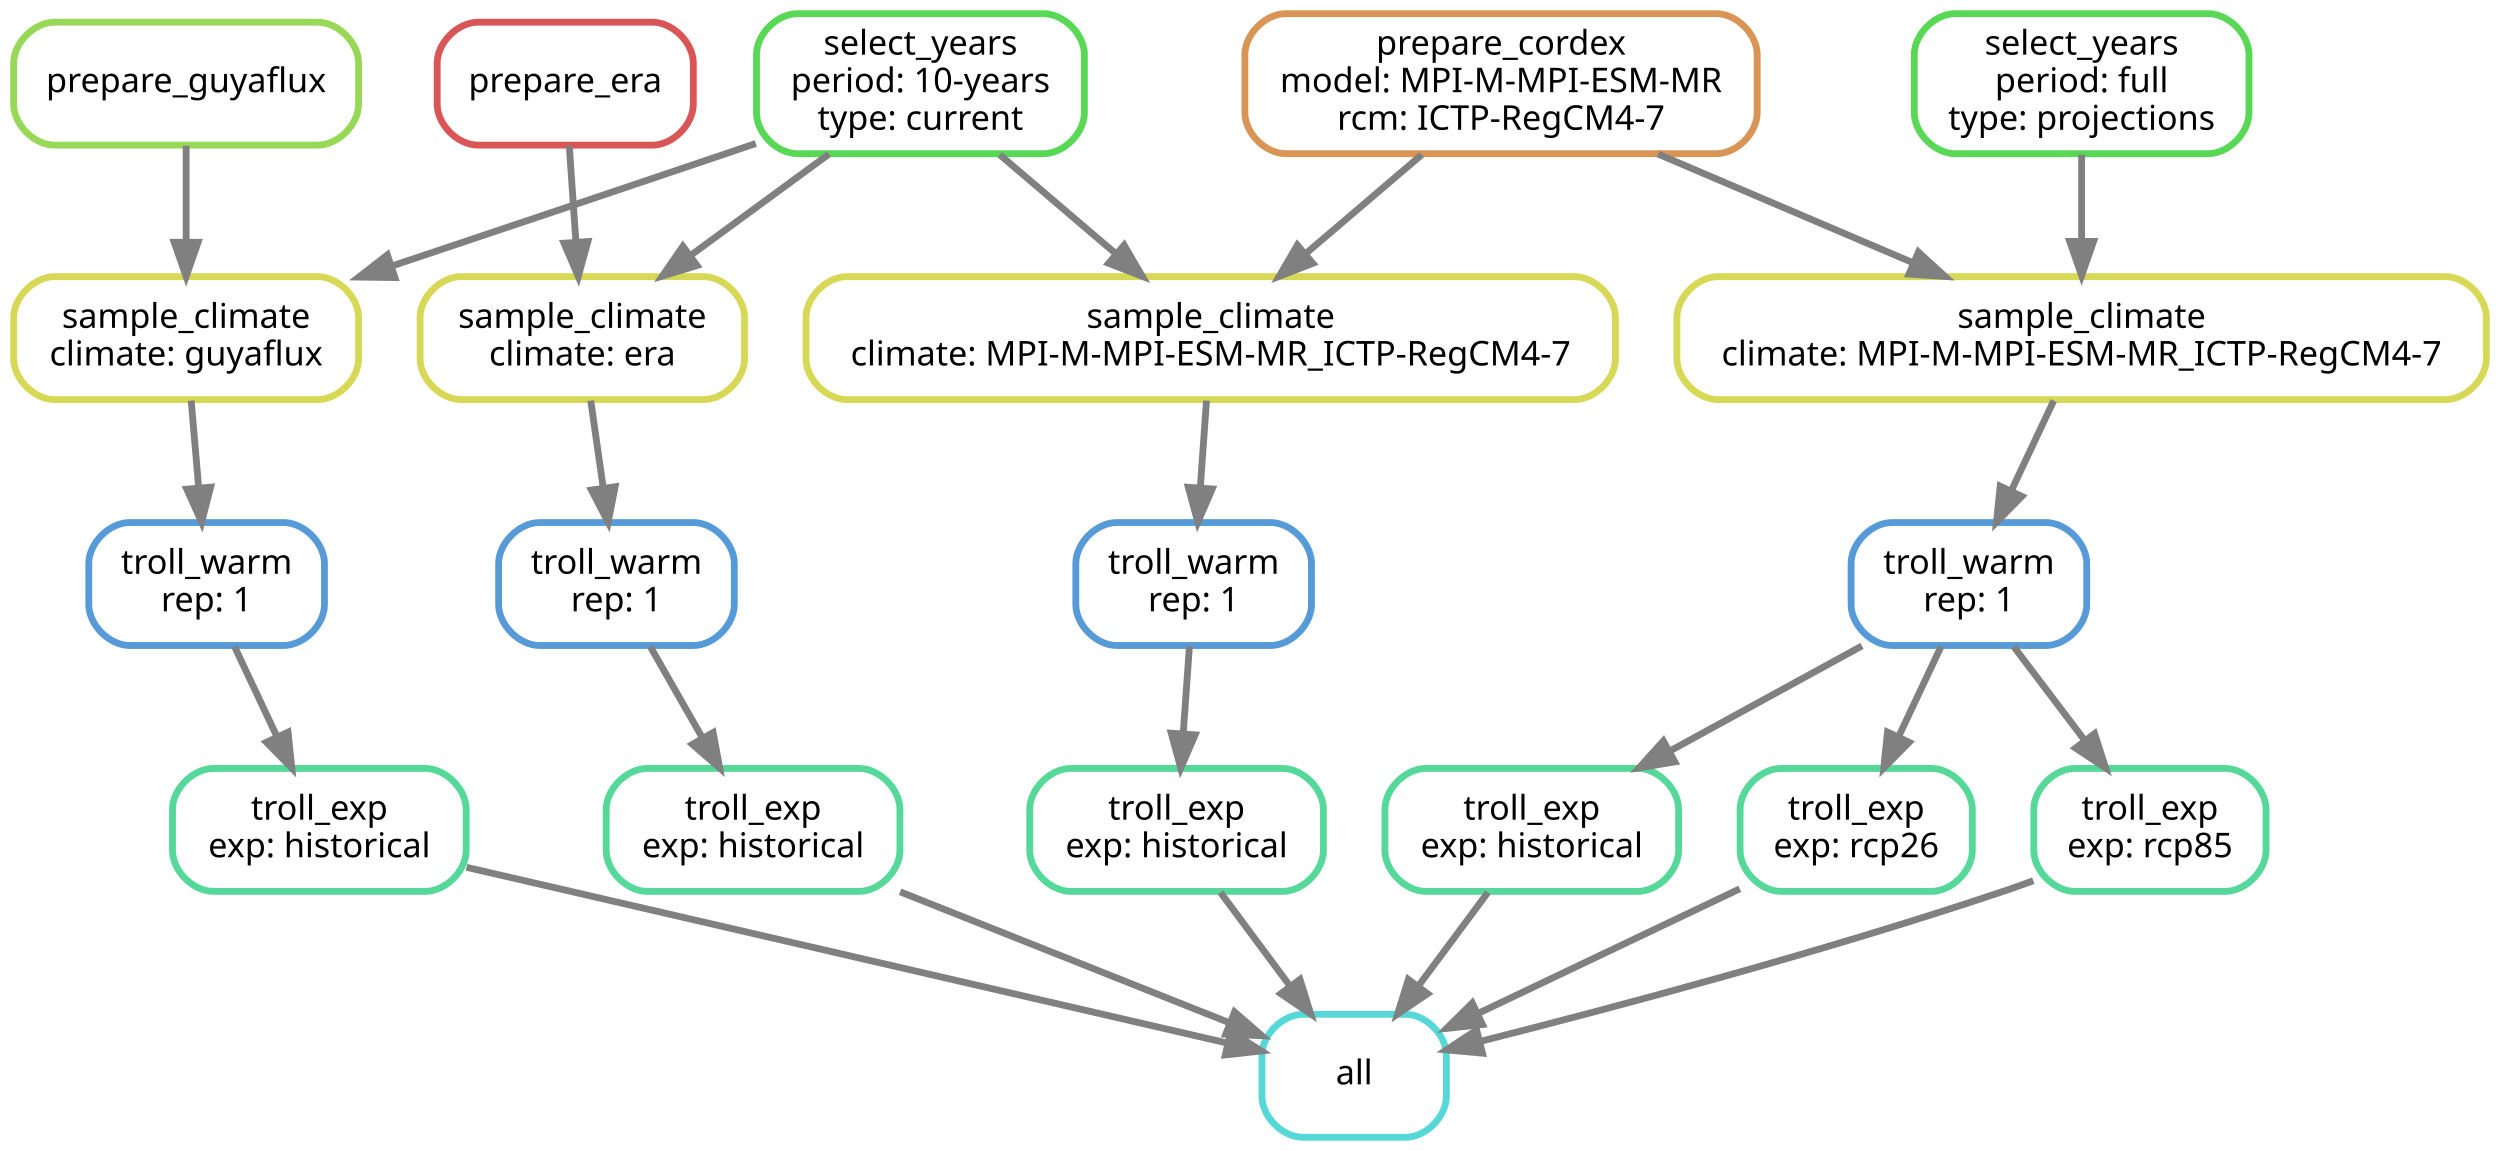
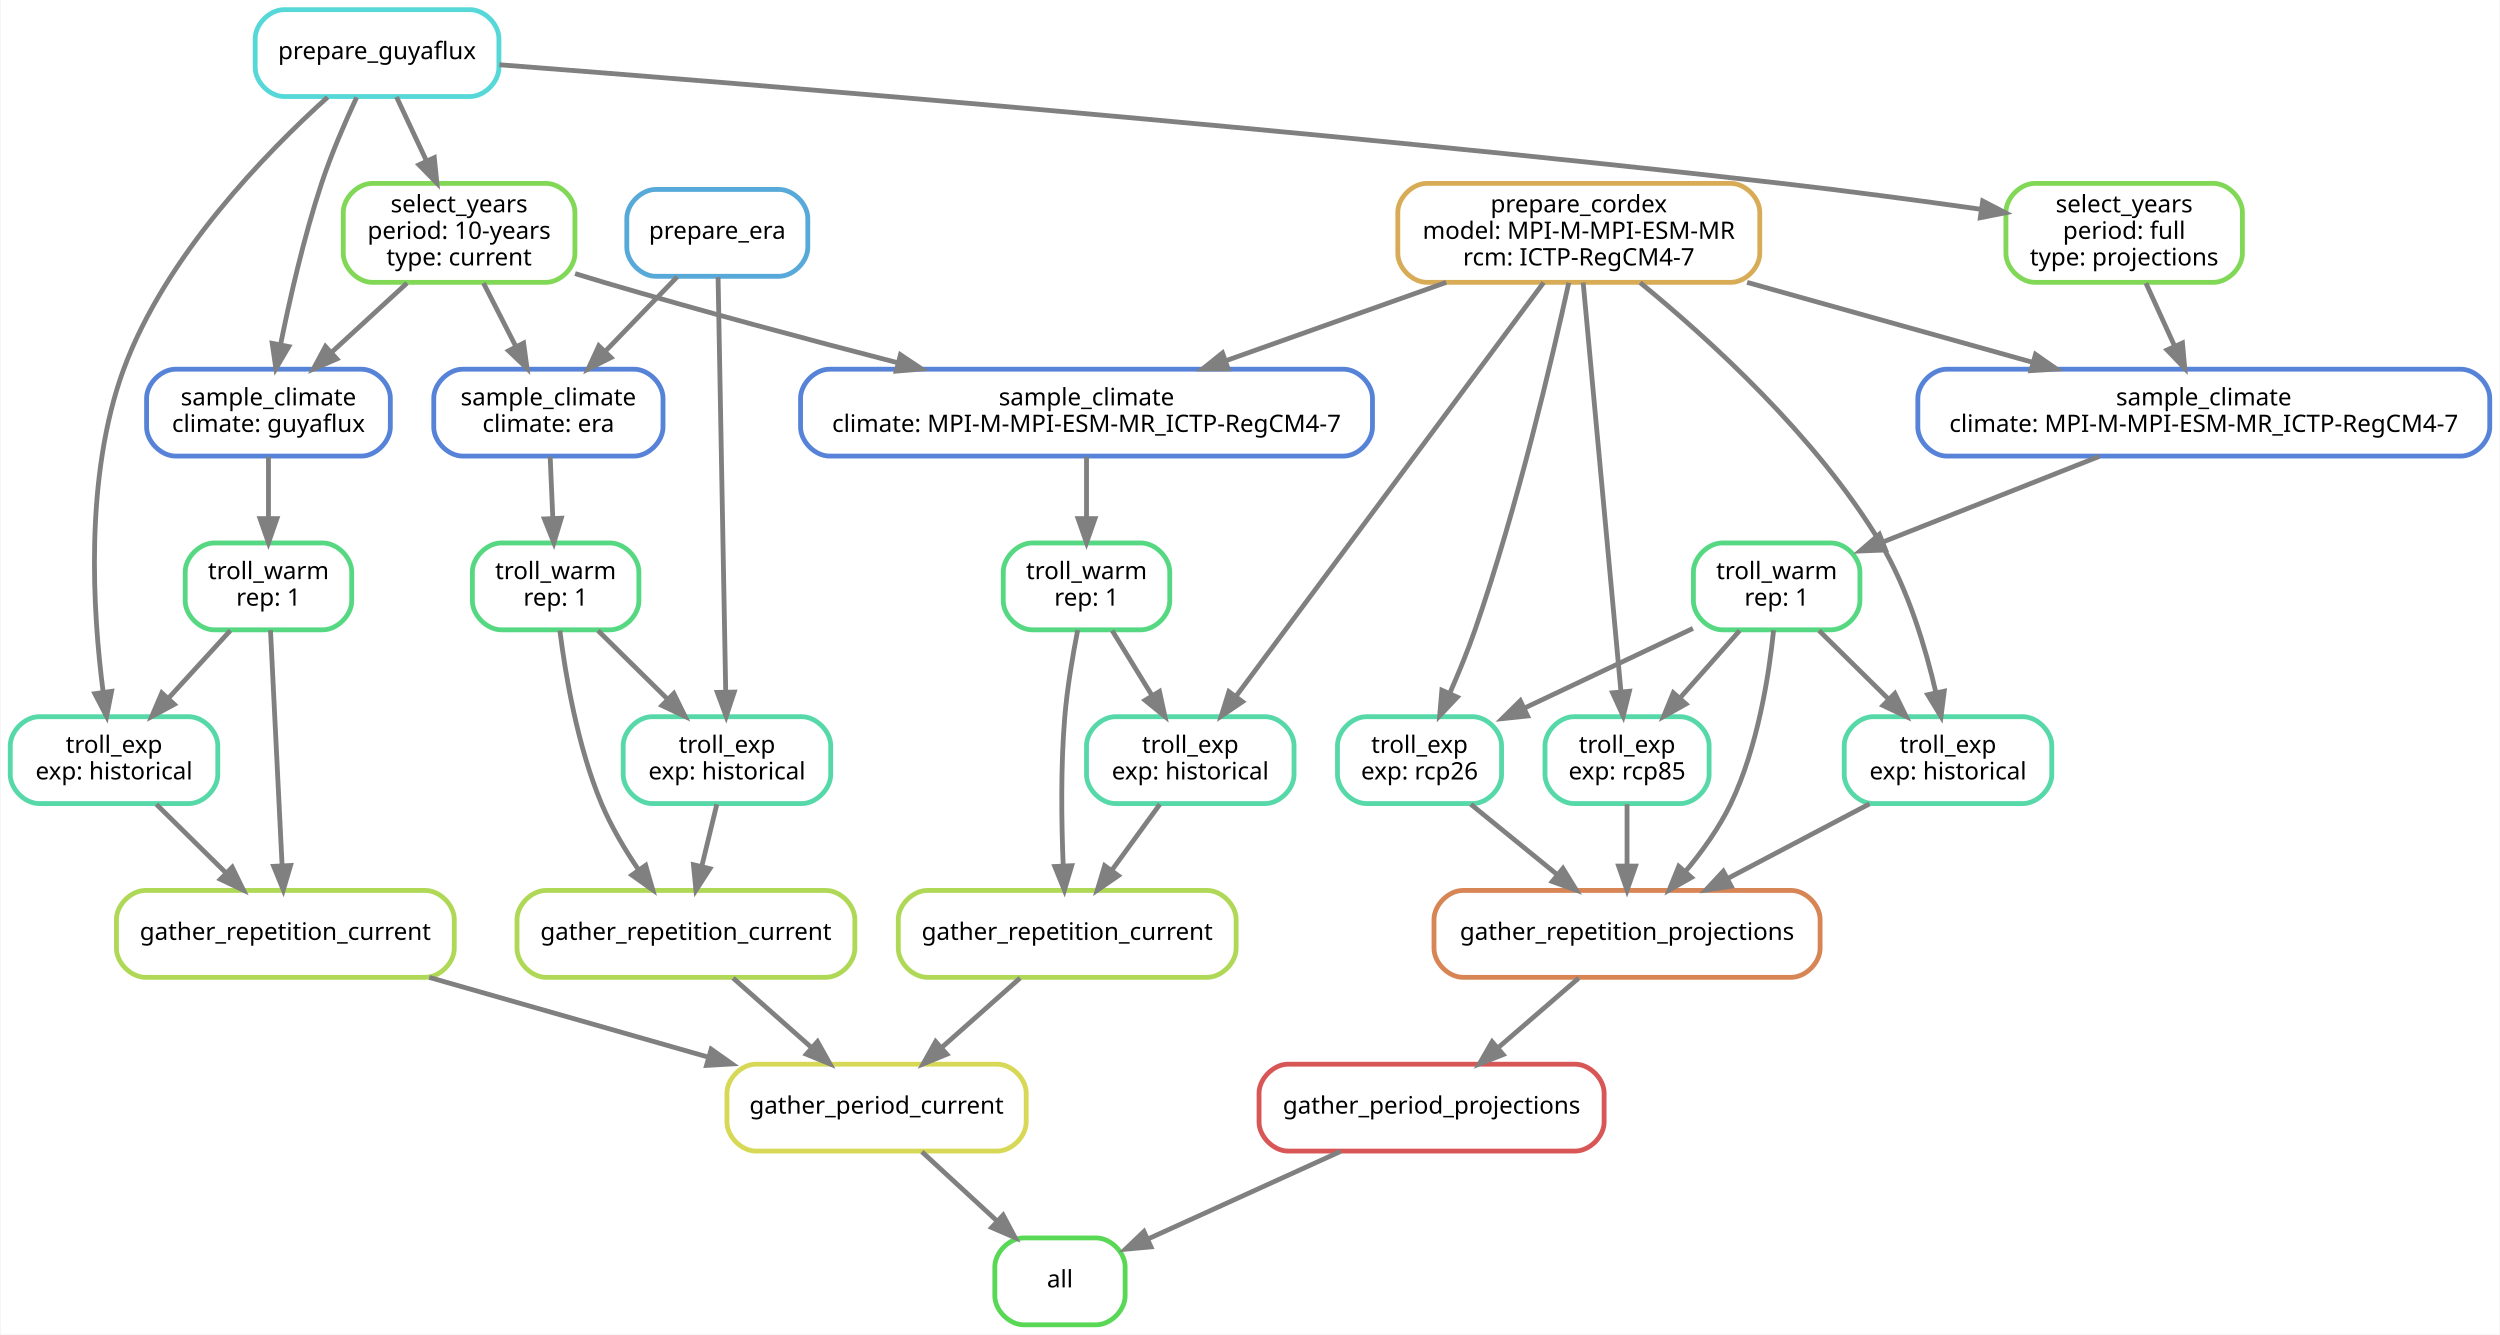
- <svg xmlns="http://www.w3.org/2000/svg" width="732pt" height="337pt" viewBox="0.00 0.00 732.00 337.00">
-   <g id="graph0" class="graph" transform="scale(1 1) rotate(0) translate(4 333)">
-     <polygon fill="white" stroke="transparent" points="-4,4 -4,-333 728,-333 728,4 -4,4" />
+ <svg xmlns="http://www.w3.org/2000/svg" width="1036pt" height="553pt" viewBox="0.00 0.00 1035.50 553.00">
+   <g id="graph0" class="graph" transform="scale(1 1) rotate(0) translate(4 549)">
+     <polygon fill="white" stroke="transparent" points="-4,4 -4,-549 1031.5,-549 1031.5,4 -4,4" />
    <g id="node1" class="node">
-       <path fill="none" stroke="#56d8d8" stroke-width="2" d="M407.5,-36C407.5,-36 377.5,-36 377.5,-36 371.5,-36 365.5,-30 365.5,-24 365.5,-24 365.5,-12 365.5,-12 365.5,-6 371.5,0 377.5,0 377.5,0 407.5,0 407.5,0 413.5,0 419.5,-6 419.5,-12 419.5,-12 419.5,-24 419.5,-24 419.5,-30 413.5,-36 407.5,-36" />
-       <text text-anchor="middle" x="392.5" y="-15.5" font-family="sans" font-size="10.00">all</text>
+       <path fill="none" stroke="#59d856" stroke-width="2" d="M450,-36C450,-36 420,-36 420,-36 414,-36 408,-30 408,-24 408,-24 408,-12 408,-12 408,-6 414,0 420,0 420,0 450,0 450,0 456,0 462,-6 462,-12 462,-12 462,-24 462,-24 462,-30 456,-36 450,-36" />
+       <text text-anchor="middle" x="435" y="-15.5" font-family="sans" font-size="10.00">all</text>
    </g>
    <g id="node2" class="node">
-       <path fill="none" stroke="#56d89a" stroke-width="2" d="M120.5,-108C120.5,-108 58.5,-108 58.5,-108 52.5,-108 46.5,-102 46.5,-96 46.5,-96 46.5,-84 46.5,-84 46.5,-78 52.5,-72 58.5,-72 58.5,-72 120.5,-72 120.5,-72 126.5,-72 132.5,-78 132.5,-84 132.5,-84 132.5,-96 132.5,-96 132.5,-102 126.5,-108 120.5,-108" />
-       <text text-anchor="middle" x="89.5" y="-93" font-family="sans" font-size="10.00">troll_exp</text>
-       <text text-anchor="middle" x="89.5" y="-82" font-family="sans" font-size="10.00">exp: historical</text>
+       <path fill="none" stroke="#d6d856" stroke-width="2" d="M409,-108C409,-108 309,-108 309,-108 303,-108 297,-102 297,-96 297,-96 297,-84 297,-84 297,-78 303,-72 309,-72 309,-72 409,-72 409,-72 415,-72 421,-78 421,-84 421,-84 421,-96 421,-96 421,-102 415,-108 409,-108" />
+       <text text-anchor="middle" x="359" y="-87.5" font-family="sans" font-size="10.00">gather_period_current</text>
    </g>
    <g id="edge1" class="edge">
-       <path fill="none" stroke="grey" stroke-width="2" d="M132.59,-79.05C192.27,-65.26 299.08,-40.58 355.4,-27.57" />
-       <polygon fill="grey" stroke="grey" stroke-width="2" points="356.35,-30.94 365.3,-25.28 354.77,-24.12 356.35,-30.94" />
+       <path fill="none" stroke="grey" stroke-width="2" d="M377.79,-71.7C387.17,-63.05 398.68,-52.45 408.91,-43.03" />
+       <polygon fill="grey" stroke="grey" stroke-width="2" points="411.45,-45.45 416.43,-36.1 406.7,-40.3 411.45,-45.45" />
    </g>
    <g id="node3" class="node">
-       <path fill="none" stroke="#569ad8" stroke-width="2" d="M79,-180C79,-180 34,-180 34,-180 28,-180 22,-174 22,-168 22,-168 22,-156 22,-156 22,-150 28,-144 34,-144 34,-144 79,-144 79,-144 85,-144 91,-150 91,-156 91,-156 91,-168 91,-168 91,-174 85,-180 79,-180" />
-       <text text-anchor="middle" x="56.5" y="-165" font-family="sans" font-size="10.00">troll_warm</text>
-       <text text-anchor="middle" x="56.5" y="-154" font-family="sans" font-size="10.00">rep: 1</text>
+       <path fill="none" stroke="#afd856" stroke-width="2" d="M172,-180C172,-180 56,-180 56,-180 50,-180 44,-174 44,-168 44,-168 44,-156 44,-156 44,-150 50,-144 56,-144 56,-144 172,-144 172,-144 178,-144 184,-150 184,-156 184,-156 184,-168 184,-168 184,-174 178,-180 172,-180" />
+       <text text-anchor="middle" x="114" y="-159.5" font-family="sans" font-size="10.00">gather_repetition_current</text>
+     </g>
+     <g id="edge3" class="edge">
+       <path fill="none" stroke="grey" stroke-width="2" d="M173.62,-143.97C208.45,-134.01 252.58,-121.41 289.04,-110.99" />
+       <polygon fill="grey" stroke="grey" stroke-width="2" points="290.46,-114.22 299.11,-108.11 288.54,-107.49 290.46,-114.22" />
+     </g>
+     <g id="node4" class="node">
+       <path fill="none" stroke="#56d882" stroke-width="2" d="M129.5,-324C129.5,-324 84.5,-324 84.5,-324 78.5,-324 72.5,-318 72.5,-312 72.5,-312 72.5,-300 72.5,-300 72.5,-294 78.5,-288 84.5,-288 84.5,-288 129.5,-288 129.5,-288 135.5,-288 141.5,-294 141.5,-300 141.5,-300 141.5,-312 141.5,-312 141.5,-318 135.5,-324 129.5,-324" />
+       <text text-anchor="middle" x="107" y="-309" font-family="sans" font-size="10.00">troll_warm</text>
+       <text text-anchor="middle" x="107" y="-298" font-family="sans" font-size="10.00">rep: 1</text>
+     </g>
+     <g id="edge6" class="edge">
+       <path fill="none" stroke="grey" stroke-width="2" d="M107.84,-287.87C109.04,-263.67 111.23,-219.21 112.65,-190.39" />
+       <polygon fill="grey" stroke="grey" stroke-width="2" points="116.16,-190.35 113.15,-180.19 109.16,-190 116.16,-190.35" />
+     </g>
+     <g id="node8" class="node">
+       <path fill="none" stroke="#56d8a9" stroke-width="2" d="M74,-252C74,-252 12,-252 12,-252 6,-252 0,-246 0,-240 0,-240 0,-228 0,-228 0,-222 6,-216 12,-216 12,-216 74,-216 74,-216 80,-216 86,-222 86,-228 86,-228 86,-240 86,-240 86,-246 80,-252 74,-252" />
+       <text text-anchor="middle" x="43" y="-237" font-family="sans" font-size="10.00">troll_exp</text>
+       <text text-anchor="middle" x="43" y="-226" font-family="sans" font-size="10.00">exp: historical</text>
+     </g>
+     <g id="edge13" class="edge">
+       <path fill="none" stroke="grey" stroke-width="2" d="M91.18,-287.7C83.43,-279.22 73.96,-268.86 65.48,-259.58" />
+       <polygon fill="grey" stroke="grey" stroke-width="2" points="67.97,-257.12 58.64,-252.1 62.8,-261.85 67.97,-257.12" />
+     </g>
+     <g id="node5" class="node">
+       <path fill="none" stroke="#5682d8" stroke-width="2" d="M145.5,-396C145.5,-396 68.5,-396 68.5,-396 62.5,-396 56.5,-390 56.5,-384 56.5,-384 56.5,-372 56.5,-372 56.5,-366 62.5,-360 68.5,-360 68.5,-360 145.5,-360 145.5,-360 151.5,-360 157.5,-366 157.5,-372 157.5,-372 157.5,-384 157.5,-384 157.5,-390 151.5,-396 145.5,-396" />
+       <text text-anchor="middle" x="107" y="-381" font-family="sans" font-size="10.00">sample_climate</text>
+       <text text-anchor="middle" x="107" y="-370" font-family="sans" font-size="10.00">climate: guyaflux</text>
+     </g>
+     <g id="edge8" class="edge">
+       <path fill="none" stroke="grey" stroke-width="2" d="M107,-359.7C107,-351.98 107,-342.71 107,-334.11" />
+       <polygon fill="grey" stroke="grey" stroke-width="2" points="110.5,-334.1 107,-324.1 103.5,-334.1 110.5,-334.1" />
+     </g>
+     <g id="node6" class="node">
+       <path fill="none" stroke="#56d8d8" stroke-width="2" d="M190.5,-545C190.5,-545 113.5,-545 113.5,-545 107.5,-545 101.5,-539 101.5,-533 101.5,-533 101.5,-521 101.5,-521 101.5,-515 107.5,-509 113.5,-509 113.5,-509 190.5,-509 190.5,-509 196.5,-509 202.5,-515 202.5,-521 202.5,-521 202.5,-533 202.5,-533 202.5,-539 196.5,-545 190.5,-545" />
+       <text text-anchor="middle" x="152" y="-524.5" font-family="sans" font-size="10.00">prepare_guyaflux</text>
+     </g>
+     <g id="edge9" class="edge">
+       <path fill="none" stroke="grey" stroke-width="2" d="M143.53,-508.64C138.78,-498.44 133.03,-485.19 129,-473 121.7,-450.95 115.86,-425.23 112.03,-406.27" />
+       <polygon fill="grey" stroke="grey" stroke-width="2" points="115.42,-405.38 110.07,-396.24 108.55,-406.72 115.42,-405.38" />
+     </g>
+     <g id="node7" class="node">
+       <path fill="none" stroke="#80d856" stroke-width="2" d="M222,-473C222,-473 150,-473 150,-473 144,-473 138,-467 138,-461 138,-461 138,-444 138,-444 138,-438 144,-432 150,-432 150,-432 222,-432 222,-432 228,-432 234,-438 234,-444 234,-444 234,-461 234,-461 234,-467 228,-473 222,-473" />
+       <text text-anchor="middle" x="186" y="-461" font-family="sans" font-size="10.00">select_years</text>
+       <text text-anchor="middle" x="186" y="-450" font-family="sans" font-size="10.00">period: 10-years</text>
+       <text text-anchor="middle" x="186" y="-439" font-family="sans" font-size="10.00">type: current</text>
+     </g>
+     <g id="edge11" class="edge">
+       <path fill="none" stroke="grey" stroke-width="2" d="M160.06,-508.82C163.79,-500.86 168.32,-491.19 172.55,-482.18" />
+       <polygon fill="grey" stroke="grey" stroke-width="2" points="175.72,-483.66 176.8,-473.12 169.38,-480.69 175.72,-483.66" />
+     </g>
+     <g id="edge12" class="edge">
+       <path fill="none" stroke="grey" stroke-width="2" d="M131.5,-508.72C106.18,-485.92 64.31,-443.11 47,-396 30.63,-351.44 34.21,-295.16 38.49,-262.31" />
+       <polygon fill="grey" stroke="grey" stroke-width="2" points="41.99,-262.51 39.93,-252.12 35.06,-261.53 41.99,-262.51" />
+     </g>
+     <g id="node23" class="node">
+       <path fill="none" stroke="#80d856" stroke-width="2" d="M913,-473C913,-473 839,-473 839,-473 833,-473 827,-467 827,-461 827,-461 827,-444 827,-444 827,-438 833,-432 839,-432 839,-432 913,-432 913,-432 919,-432 925,-438 925,-444 925,-444 925,-461 925,-461 925,-467 919,-473 913,-473" />
+       <text text-anchor="middle" x="876" y="-461" font-family="sans" font-size="10.00">select_years</text>
+       <text text-anchor="middle" x="876" y="-450" font-family="sans" font-size="10.00">period: full</text>
+       <text text-anchor="middle" x="876" y="-439" font-family="sans" font-size="10.00">type: projections</text>
+     </g>
+     <g id="edge36" class="edge">
+       <path fill="none" stroke="grey" stroke-width="2" d="M202.68,-522.17C303.84,-514.35 537.93,-495.38 734,-473 761.16,-469.9 791.16,-465.87 816.56,-462.28" />
+       <polygon fill="grey" stroke="grey" stroke-width="2" points="817.38,-465.7 826.78,-460.82 816.39,-458.77 817.38,-465.7" />
+     </g>
+     <g id="edge10" class="edge">
+       <path fill="none" stroke="grey" stroke-width="2" d="M164.41,-431.69C154.73,-422.8 143.22,-412.24 133.06,-402.92" />
+       <polygon fill="grey" stroke="grey" stroke-width="2" points="135.34,-400.26 125.61,-396.08 130.61,-405.42 135.34,-400.26" />
+     </g>
+     <g id="node11" class="node">
+       <path fill="none" stroke="#5682d8" stroke-width="2" d="M258.5,-396C258.5,-396 187.5,-396 187.5,-396 181.5,-396 175.5,-390 175.5,-384 175.5,-384 175.5,-372 175.5,-372 175.5,-366 181.5,-360 187.5,-360 187.5,-360 258.5,-360 258.5,-360 264.5,-360 270.5,-366 270.5,-372 270.5,-372 270.5,-384 270.5,-384 270.5,-390 264.5,-396 258.5,-396" />
+       <text text-anchor="middle" x="223" y="-381" font-family="sans" font-size="10.00">sample_climate</text>
+       <text text-anchor="middle" x="223" y="-370" font-family="sans" font-size="10.00">climate: era</text>
+     </g>
+     <g id="edge18" class="edge">
+       <path fill="none" stroke="grey" stroke-width="2" d="M196.11,-431.69C200.26,-423.56 205.12,-414.03 209.56,-405.33" />
+       <polygon fill="grey" stroke="grey" stroke-width="2" points="212.73,-406.82 214.16,-396.32 206.5,-403.64 212.73,-406.82" />
+     </g>
+     <g id="node16" class="node">
+       <path fill="none" stroke="#5682d8" stroke-width="2" d="M552.5,-396C552.5,-396 339.5,-396 339.5,-396 333.5,-396 327.5,-390 327.5,-384 327.5,-384 327.5,-372 327.5,-372 327.5,-366 333.5,-360 339.5,-360 339.5,-360 552.5,-360 552.5,-360 558.5,-360 564.5,-366 564.5,-372 564.5,-372 564.5,-384 564.5,-384 564.5,-390 558.5,-396 552.5,-396" />
+       <text text-anchor="middle" x="446" y="-381" font-family="sans" font-size="10.00">sample_climate</text>
+       <text text-anchor="middle" x="446" y="-370" font-family="sans" font-size="10.00">climate: MPI-M-MPI-ESM-MR_ICTP-RegCM4-7</text>
+     </g>
+     <g id="edge25" class="edge">
+       <path fill="none" stroke="grey" stroke-width="2" d="M234.07,-435.62C238.1,-434.37 242.11,-433.15 246,-432 286.01,-420.21 330.87,-408.21 367.96,-398.62" />
+       <polygon fill="grey" stroke="grey" stroke-width="2" points="368.89,-401.99 377.7,-396.1 367.15,-395.21 368.89,-401.99" />
    </g>
    <g id="edge7" class="edge">
-       <path fill="none" stroke="grey" stroke-width="2" d="M64.66,-143.7C68.41,-135.73 72.95,-126.1 77.12,-117.26" />
-       <polygon fill="grey" stroke="grey" stroke-width="2" points="80.34,-118.64 81.44,-108.1 74.01,-115.66 80.34,-118.64" />
-     </g>
-     <g id="node4" class="node">
-       <path fill="none" stroke="#d6d856" stroke-width="2" d="M89,-252C89,-252 12,-252 12,-252 6,-252 0,-246 0,-240 0,-240 0,-228 0,-228 0,-222 6,-216 12,-216 12,-216 89,-216 89,-216 95,-216 101,-222 101,-228 101,-228 101,-240 101,-240 101,-246 95,-252 89,-252" />
-       <text text-anchor="middle" x="50.5" y="-237" font-family="sans" font-size="10.00">sample_climate</text>
-       <text text-anchor="middle" x="50.5" y="-226" font-family="sans" font-size="10.00">climate: guyaflux</text>
-     </g>
-     <g id="edge8" class="edge">
-       <path fill="none" stroke="grey" stroke-width="2" d="M51.98,-215.7C52.64,-207.98 53.44,-198.71 54.18,-190.11" />
-       <polygon fill="grey" stroke="grey" stroke-width="2" points="57.67,-190.37 55.03,-180.1 50.69,-189.77 57.67,-190.37" />
-     </g>
-     <g id="node5" class="node">
-       <path fill="none" stroke="#97d856" stroke-width="2" d="M89,-326.5C89,-326.5 12,-326.5 12,-326.5 6,-326.5 0,-320.5 0,-314.5 0,-314.5 0,-302.5 0,-302.5 0,-296.5 6,-290.5 12,-290.5 12,-290.5 89,-290.5 89,-290.5 95,-290.5 101,-296.5 101,-302.5 101,-302.5 101,-314.5 101,-314.5 101,-320.5 95,-326.5 89,-326.5" />
-       <text text-anchor="middle" x="50.5" y="-306" font-family="sans" font-size="10.00">prepare_guyaflux</text>
-     </g>
-     <g id="edge9" class="edge">
-       <path fill="none" stroke="grey" stroke-width="2" d="M50.5,-290.32C50.5,-281.92 50.5,-271.62 50.5,-262.19" />
-       <polygon fill="grey" stroke="grey" stroke-width="2" points="54,-262.06 50.5,-252.06 47,-262.06 54,-262.06" />
-     </g>
-     <g id="node6" class="node">
-       <path fill="none" stroke="#59d856" stroke-width="2" d="M301.5,-329C301.5,-329 229.5,-329 229.5,-329 223.5,-329 217.5,-323 217.5,-317 217.5,-317 217.5,-300 217.5,-300 217.5,-294 223.5,-288 229.5,-288 229.5,-288 301.5,-288 301.5,-288 307.5,-288 313.5,-294 313.5,-300 313.5,-300 313.5,-317 313.5,-317 313.5,-323 307.5,-329 301.5,-329" />
-       <text text-anchor="middle" x="265.5" y="-317" font-family="sans" font-size="10.00">select_years</text>
-       <text text-anchor="middle" x="265.5" y="-306" font-family="sans" font-size="10.00">period: 10-years</text>
-       <text text-anchor="middle" x="265.5" y="-295" font-family="sans" font-size="10.00">type: current</text>
-     </g>
-     <g id="edge10" class="edge">
-       <path fill="none" stroke="grey" stroke-width="2" d="M217.3,-290.99C214.33,-289.98 211.37,-288.97 208.5,-288 176.25,-277.07 140.26,-264.99 110.78,-255.13" />
-       <polygon fill="grey" stroke="grey" stroke-width="2" points="111.64,-251.72 101.05,-251.87 109.42,-258.36 111.64,-251.72" />
+       <path fill="none" stroke="grey" stroke-width="2" d="M60.55,-215.7C69.23,-207.14 79.86,-196.66 89.35,-187.3" />
+       <polygon fill="grey" stroke="grey" stroke-width="2" points="91.99,-189.62 96.65,-180.1 87.07,-184.63 91.99,-189.62" />
    </g>
    <g id="node9" class="node">
-       <path fill="none" stroke="#d6d856" stroke-width="2" d="M202,-252C202,-252 131,-252 131,-252 125,-252 119,-246 119,-240 119,-240 119,-228 119,-228 119,-222 125,-216 131,-216 131,-216 202,-216 202,-216 208,-216 214,-222 214,-228 214,-228 214,-240 214,-240 214,-246 208,-252 202,-252" />
-       <text text-anchor="middle" x="166.5" y="-237" font-family="sans" font-size="10.00">sample_climate</text>
-       <text text-anchor="middle" x="166.5" y="-226" font-family="sans" font-size="10.00">climate: era</text>
+       <path fill="none" stroke="#afd856" stroke-width="2" d="M338,-180C338,-180 222,-180 222,-180 216,-180 210,-174 210,-168 210,-168 210,-156 210,-156 210,-150 216,-144 222,-144 222,-144 338,-144 338,-144 344,-144 350,-150 350,-156 350,-156 350,-168 350,-168 350,-174 344,-180 338,-180" />
+       <text text-anchor="middle" x="280" y="-159.5" font-family="sans" font-size="10.00">gather_repetition_current</text>
+     </g>
+     <g id="edge4" class="edge">
+       <path fill="none" stroke="grey" stroke-width="2" d="M299.53,-143.7C309.38,-134.97 321.49,-124.24 332.2,-114.75" />
+       <polygon fill="grey" stroke="grey" stroke-width="2" points="334.53,-117.36 339.7,-108.1 329.89,-112.12 334.53,-117.36" />
+     </g>
+     <g id="node10" class="node">
+       <path fill="none" stroke="#56d882" stroke-width="2" d="M248.5,-324C248.5,-324 203.5,-324 203.5,-324 197.5,-324 191.5,-318 191.5,-312 191.5,-312 191.5,-300 191.5,-300 191.5,-294 197.5,-288 203.5,-288 203.5,-288 248.5,-288 248.5,-288 254.5,-288 260.5,-294 260.5,-300 260.5,-300 260.5,-312 260.5,-312 260.5,-318 254.5,-324 248.5,-324" />
+       <text text-anchor="middle" x="226" y="-309" font-family="sans" font-size="10.00">troll_warm</text>
+       <text text-anchor="middle" x="226" y="-298" font-family="sans" font-size="10.00">rep: 1</text>
    </g>
    <g id="edge14" class="edge">
-       <path fill="none" stroke="grey" stroke-width="2" d="M238.71,-287.88C226.21,-278.73 211.25,-267.77 198.2,-258.21" />
-       <polygon fill="grey" stroke="grey" stroke-width="2" points="200.08,-255.25 189.94,-252.17 195.94,-260.9 200.08,-255.25" />
+       <path fill="none" stroke="grey" stroke-width="2" d="M227.76,-287.7C230.06,-269.34 235.04,-239.75 245,-216 248.99,-206.49 254.73,-196.86 260.42,-188.46" />
+       <polygon fill="grey" stroke="grey" stroke-width="2" points="263.33,-190.4 266.25,-180.21 257.62,-186.36 263.33,-190.4" />
    </g>
    <g id="node13" class="node">
-       <path fill="none" stroke="#d6d856" stroke-width="2" d="M457,-252C457,-252 244,-252 244,-252 238,-252 232,-246 232,-240 232,-240 232,-228 232,-228 232,-222 238,-216 244,-216 244,-216 457,-216 457,-216 463,-216 469,-222 469,-228 469,-228 469,-240 469,-240 469,-246 463,-252 457,-252" />
-       <text text-anchor="middle" x="350.5" y="-237" font-family="sans" font-size="10.00">sample_climate</text>
-       <text text-anchor="middle" x="350.5" y="-226" font-family="sans" font-size="10.00">climate: MPI-M-MPI-ESM-MR_ICTP-RegCM4-7</text>
-     </g>
-     <g id="edge18" class="edge">
-       <path fill="none" stroke="grey" stroke-width="2" d="M288.73,-287.69C299.25,-278.72 311.77,-268.04 322.78,-258.65" />
-       <polygon fill="grey" stroke="grey" stroke-width="2" points="325.14,-261.23 330.48,-252.08 320.6,-255.9 325.14,-261.23" />
-     </g>
-     <g id="node7" class="node">
-       <path fill="none" stroke="#56d89a" stroke-width="2" d="M247.5,-108C247.5,-108 185.5,-108 185.5,-108 179.5,-108 173.5,-102 173.5,-96 173.5,-96 173.5,-84 173.5,-84 173.5,-78 179.5,-72 185.5,-72 185.5,-72 247.5,-72 247.5,-72 253.5,-72 259.5,-78 259.5,-84 259.5,-84 259.5,-96 259.5,-96 259.5,-102 253.5,-108 247.5,-108" />
-       <text text-anchor="middle" x="216.5" y="-93" font-family="sans" font-size="10.00">troll_exp</text>
-       <text text-anchor="middle" x="216.5" y="-82" font-family="sans" font-size="10.00">exp: historical</text>
+       <path fill="none" stroke="#56d8a9" stroke-width="2" d="M328,-252C328,-252 266,-252 266,-252 260,-252 254,-246 254,-240 254,-240 254,-228 254,-228 254,-222 260,-216 266,-216 266,-216 328,-216 328,-216 334,-216 340,-222 340,-228 340,-228 340,-240 340,-240 340,-246 334,-252 328,-252" />
+       <text text-anchor="middle" x="297" y="-237" font-family="sans" font-size="10.00">troll_exp</text>
+       <text text-anchor="middle" x="297" y="-226" font-family="sans" font-size="10.00">exp: historical</text>
+     </g>
+     <g id="edge20" class="edge">
+       <path fill="none" stroke="grey" stroke-width="2" d="M243.55,-287.7C252.23,-279.14 262.86,-268.66 272.35,-259.3" />
+       <polygon fill="grey" stroke="grey" stroke-width="2" points="274.99,-261.62 279.65,-252.1 270.07,-256.63 274.99,-261.62" />
+     </g>
+     <g id="edge16" class="edge">
+       <path fill="none" stroke="grey" stroke-width="2" d="M223.74,-359.7C224.07,-351.98 224.47,-342.71 224.84,-334.11" />
+       <polygon fill="grey" stroke="grey" stroke-width="2" points="228.34,-334.25 225.27,-324.1 221.34,-333.95 228.34,-334.25" />
+     </g>
+     <g id="node12" class="node">
+       <path fill="none" stroke="#56a9d8" stroke-width="2" d="M318.5,-470.5C318.5,-470.5 267.5,-470.5 267.5,-470.5 261.5,-470.5 255.5,-464.5 255.5,-458.5 255.5,-458.5 255.5,-446.5 255.5,-446.5 255.5,-440.5 261.5,-434.5 267.5,-434.5 267.5,-434.5 318.5,-434.5 318.5,-434.5 324.5,-434.5 330.5,-440.5 330.5,-446.5 330.5,-446.5 330.5,-458.5 330.5,-458.5 330.5,-464.5 324.5,-470.5 318.5,-470.5" />
+       <text text-anchor="middle" x="293" y="-450" font-family="sans" font-size="10.00">prepare_era</text>
+     </g>
+     <g id="edge17" class="edge">
+       <path fill="none" stroke="grey" stroke-width="2" d="M276.41,-434.32C267.52,-425.11 256.41,-413.6 246.63,-403.47" />
+       <polygon fill="grey" stroke="grey" stroke-width="2" points="248.93,-400.82 239.47,-396.06 243.9,-405.68 248.93,-400.82" />
+     </g>
+     <g id="edge19" class="edge">
+       <path fill="none" stroke="grey" stroke-width="2" d="M293.32,-434.15C294.01,-396.61 295.66,-307.58 296.49,-262.37" />
+       <polygon fill="grey" stroke="grey" stroke-width="2" points="300,-262.2 296.68,-252.13 293,-262.07 300,-262.2" />
+     </g>
+     <g id="edge15" class="edge">
+       <path fill="none" stroke="grey" stroke-width="2" d="M292.8,-215.7C290.9,-207.9 288.62,-198.51 286.52,-189.83" />
+       <polygon fill="grey" stroke="grey" stroke-width="2" points="289.92,-189 284.15,-180.1 283.11,-190.65 289.92,-189" />
+     </g>
+     <g id="node14" class="node">
+       <path fill="none" stroke="#afd856" stroke-width="2" d="M496,-180C496,-180 380,-180 380,-180 374,-180 368,-174 368,-168 368,-168 368,-156 368,-156 368,-150 374,-144 380,-144 380,-144 496,-144 496,-144 502,-144 508,-150 508,-156 508,-156 508,-168 508,-168 508,-174 502,-180 496,-180" />
+       <text text-anchor="middle" x="438" y="-159.5" font-family="sans" font-size="10.00">gather_repetition_current</text>
+     </g>
+     <g id="edge5" class="edge">
+       <path fill="none" stroke="grey" stroke-width="2" d="M418.47,-143.7C408.62,-134.97 396.51,-124.24 385.8,-114.75" />
+       <polygon fill="grey" stroke="grey" stroke-width="2" points="388.11,-112.12 378.3,-108.1 383.47,-117.36 388.11,-112.12" />
+     </g>
+     <g id="node15" class="node">
+       <path fill="none" stroke="#56d882" stroke-width="2" d="M468.5,-324C468.5,-324 423.5,-324 423.5,-324 417.5,-324 411.5,-318 411.5,-312 411.5,-312 411.5,-300 411.5,-300 411.5,-294 417.5,-288 423.5,-288 423.5,-288 468.5,-288 468.5,-288 474.5,-288 480.5,-294 480.5,-300 480.5,-300 480.5,-312 480.5,-312 480.5,-318 474.5,-324 468.5,-324" />
+       <text text-anchor="middle" x="446" y="-309" font-family="sans" font-size="10.00">troll_warm</text>
+       <text text-anchor="middle" x="446" y="-298" font-family="sans" font-size="10.00">rep: 1</text>
+     </g>
+     <g id="edge21" class="edge">
+       <path fill="none" stroke="grey" stroke-width="2" d="M442.35,-287.91C440.32,-277.57 438.02,-264.09 437,-252 435.26,-231.34 435.62,-207.89 436.35,-190.25" />
+       <polygon fill="grey" stroke="grey" stroke-width="2" points="439.86,-190.25 436.84,-180.1 432.86,-189.92 439.86,-190.25" />
+     </g>
+     <g id="node18" class="node">
+       <path fill="none" stroke="#56d8a9" stroke-width="2" d="M520,-252C520,-252 458,-252 458,-252 452,-252 446,-246 446,-240 446,-240 446,-228 446,-228 446,-222 452,-216 458,-216 458,-216 520,-216 520,-216 526,-216 532,-222 532,-228 532,-228 532,-240 532,-240 532,-246 526,-252 520,-252" />
+       <text text-anchor="middle" x="489" y="-237" font-family="sans" font-size="10.00">troll_exp</text>
+       <text text-anchor="middle" x="489" y="-226" font-family="sans" font-size="10.00">exp: historical</text>
+     </g>
+     <g id="edge27" class="edge">
+       <path fill="none" stroke="grey" stroke-width="2" d="M456.63,-287.7C461.63,-279.56 467.69,-269.69 473.21,-260.7" />
+       <polygon fill="grey" stroke="grey" stroke-width="2" points="476.24,-262.46 478.49,-252.1 470.28,-258.79 476.24,-262.46" />
+     </g>
+     <g id="edge23" class="edge">
+       <path fill="none" stroke="grey" stroke-width="2" d="M446,-359.7C446,-351.98 446,-342.71 446,-334.11" />
+       <polygon fill="grey" stroke="grey" stroke-width="2" points="449.5,-334.1 446,-324.1 442.5,-334.1 449.5,-334.1" />
+     </g>
+     <g id="node17" class="node">
+       <path fill="none" stroke="#d8ac56" stroke-width="2" d="M713,-473C713,-473 587,-473 587,-473 581,-473 575,-467 575,-461 575,-461 575,-444 575,-444 575,-438 581,-432 587,-432 587,-432 713,-432 713,-432 719,-432 725,-438 725,-444 725,-444 725,-461 725,-461 725,-467 719,-473 713,-473" />
+       <text text-anchor="middle" x="650" y="-461" font-family="sans" font-size="10.00">prepare_cordex</text>
+       <text text-anchor="middle" x="650" y="-450" font-family="sans" font-size="10.00">model: MPI-M-MPI-ESM-MR</text>
+       <text text-anchor="middle" x="650" y="-439" font-family="sans" font-size="10.00">rcm: ICTP-RegCM4-7</text>
+     </g>
+     <g id="edge24" class="edge">
+       <path fill="none" stroke="grey" stroke-width="2" d="M595.06,-431.98C566.75,-421.92 532.25,-409.65 503.57,-399.46" />
+       <polygon fill="grey" stroke="grey" stroke-width="2" points="504.68,-396.14 494.09,-396.09 502.34,-402.74 504.68,-396.14" />
+     </g>
+     <g id="edge26" class="edge">
+       <path fill="none" stroke="grey" stroke-width="2" d="M635.43,-431.91C606.18,-392.58 540.37,-304.07 507.88,-260.38" />
+       <polygon fill="grey" stroke="grey" stroke-width="2" points="510.62,-258.21 501.84,-252.27 505,-262.38 510.62,-258.21" />
+     </g>
+     <g id="node22" class="node">
+       <path fill="none" stroke="#5682d8" stroke-width="2" d="M1015.5,-396C1015.5,-396 802.5,-396 802.5,-396 796.5,-396 790.5,-390 790.5,-384 790.5,-384 790.5,-372 790.5,-372 790.5,-366 796.5,-360 802.5,-360 802.5,-360 1015.5,-360 1015.5,-360 1021.5,-360 1027.5,-366 1027.5,-372 1027.5,-372 1027.5,-384 1027.5,-384 1027.5,-390 1021.5,-396 1015.5,-396" />
+       <text text-anchor="middle" x="909" y="-381" font-family="sans" font-size="10.00">sample_climate</text>
+       <text text-anchor="middle" x="909" y="-370" font-family="sans" font-size="10.00">climate: MPI-M-MPI-ESM-MR_ICTP-RegCM4-7</text>
+     </g>
+     <g id="edge34" class="edge">
+       <path fill="none" stroke="grey" stroke-width="2" d="M719.75,-431.98C756.47,-421.7 801.4,-409.12 838.27,-398.8" />
+       <polygon fill="grey" stroke="grey" stroke-width="2" points="839.26,-402.16 847.95,-396.09 837.38,-395.41 839.26,-402.16" />
+     </g>
+     <g id="node24" class="node">
+       <path fill="none" stroke="#56d8a9" stroke-width="2" d="M834,-252C834,-252 772,-252 772,-252 766,-252 760,-246 760,-240 760,-240 760,-228 760,-228 760,-222 766,-216 772,-216 772,-216 834,-216 834,-216 840,-216 846,-222 846,-228 846,-228 846,-240 846,-240 846,-246 840,-252 834,-252" />
+       <text text-anchor="middle" x="803" y="-237" font-family="sans" font-size="10.00">troll_exp</text>
+       <text text-anchor="middle" x="803" y="-226" font-family="sans" font-size="10.00">exp: historical</text>
+     </g>
+     <g id="edge37" class="edge">
+       <path fill="none" stroke="grey" stroke-width="2" d="M675.42,-431.88C703.56,-408.88 748.46,-368.26 775,-324 786.54,-304.75 793.79,-280.26 798.02,-261.85" />
+       <polygon fill="grey" stroke="grey" stroke-width="2" points="801.44,-262.56 800.11,-252.05 794.6,-261.1 801.44,-262.56" />
+     </g>
+     <g id="node25" class="node">
+       <path fill="none" stroke="#56d8a9" stroke-width="2" d="M606,-252C606,-252 562,-252 562,-252 556,-252 550,-246 550,-240 550,-240 550,-228 550,-228 550,-222 556,-216 562,-216 562,-216 606,-216 606,-216 612,-216 618,-222 618,-228 618,-228 618,-240 618,-240 618,-246 612,-252 606,-252" />
+       <text text-anchor="middle" x="584" y="-237" font-family="sans" font-size="10.00">troll_exp</text>
+       <text text-anchor="middle" x="584" y="-226" font-family="sans" font-size="10.00">exp: rcp26</text>
+     </g>
+     <g id="edge39" class="edge">
+       <path fill="none" stroke="grey" stroke-width="2" d="M645.85,-431.83C639.07,-400.83 624.62,-338.89 607,-288 603.98,-279.28 600.16,-269.98 596.51,-261.65" />
+       <polygon fill="grey" stroke="grey" stroke-width="2" points="599.64,-260.09 592.35,-252.4 593.26,-262.96 599.64,-260.09" />
+     </g>
+     <g id="node26" class="node">
+       <path fill="none" stroke="#56d8a9" stroke-width="2" d="M692,-252C692,-252 648,-252 648,-252 642,-252 636,-246 636,-240 636,-240 636,-228 636,-228 636,-222 642,-216 648,-216 648,-216 692,-216 692,-216 698,-216 704,-222 704,-228 704,-228 704,-240 704,-240 704,-246 698,-252 692,-252" />
+       <text text-anchor="middle" x="670" y="-237" font-family="sans" font-size="10.00">troll_exp</text>
+       <text text-anchor="middle" x="670" y="-226" font-family="sans" font-size="10.00">exp: rcp85</text>
+     </g>
+     <g id="edge41" class="edge">
+       <path fill="none" stroke="grey" stroke-width="2" d="M651.81,-431.91C655.39,-393.15 663.38,-306.64 667.48,-262.32" />
+       <polygon fill="grey" stroke="grey" stroke-width="2" points="670.97,-262.55 668.4,-252.27 664,-261.9 670.97,-262.55" />
+     </g>
+     <g id="edge22" class="edge">
+       <path fill="none" stroke="grey" stroke-width="2" d="M476.39,-215.7C470.4,-207.47 463.12,-197.48 456.52,-188.42" />
+       <polygon fill="grey" stroke="grey" stroke-width="2" points="459.18,-186.13 450.46,-180.1 453.52,-190.25 459.18,-186.13" />
+     </g>
+     <g id="node19" class="node">
+       <path fill="none" stroke="#d85656" stroke-width="2" d="M648.5,-108C648.5,-108 529.5,-108 529.5,-108 523.5,-108 517.5,-102 517.5,-96 517.5,-96 517.5,-84 517.5,-84 517.5,-78 523.5,-72 529.5,-72 529.5,-72 648.5,-72 648.5,-72 654.5,-72 660.5,-78 660.5,-84 660.5,-84 660.5,-96 660.5,-96 660.5,-102 654.5,-108 648.5,-108" />
+       <text text-anchor="middle" x="589" y="-87.5" font-family="sans" font-size="10.00">gather_period_projections</text>
    </g>
    <g id="edge2" class="edge">
-       <path fill="none" stroke="grey" stroke-width="2" d="M259.55,-71.88C289.14,-60.11 327.99,-44.66 356.05,-33.5" />
-       <polygon fill="grey" stroke="grey" stroke-width="2" points="357.49,-36.69 365.49,-29.74 354.9,-30.19 357.49,-36.69" />
-     </g>
-     <g id="node8" class="node">
-       <path fill="none" stroke="#569ad8" stroke-width="2" d="M199,-180C199,-180 154,-180 154,-180 148,-180 142,-174 142,-168 142,-168 142,-156 142,-156 142,-150 148,-144 154,-144 154,-144 199,-144 199,-144 205,-144 211,-150 211,-156 211,-156 211,-168 211,-168 211,-174 205,-180 199,-180" />
-       <text text-anchor="middle" x="176.5" y="-165" font-family="sans" font-size="10.00">troll_warm</text>
-       <text text-anchor="middle" x="176.5" y="-154" font-family="sans" font-size="10.00">rep: 1</text>
-     </g>
-     <g id="edge11" class="edge">
-       <path fill="none" stroke="grey" stroke-width="2" d="M186.39,-143.7C190.99,-135.64 196.56,-125.89 201.65,-116.98" />
-       <polygon fill="grey" stroke="grey" stroke-width="2" points="204.8,-118.52 206.73,-108.1 198.73,-115.05 204.8,-118.52" />
-     </g>
-     <g id="edge12" class="edge">
-       <path fill="none" stroke="grey" stroke-width="2" d="M168.97,-215.7C170.07,-207.98 171.4,-198.71 172.63,-190.11" />
-       <polygon fill="grey" stroke="grey" stroke-width="2" points="176.11,-190.5 174.06,-180.1 169.18,-189.51 176.11,-190.5" />
-     </g>
-     <g id="node10" class="node">
-       <path fill="none" stroke="#d85656" stroke-width="2" d="M187,-326.5C187,-326.5 136,-326.5 136,-326.5 130,-326.5 124,-320.5 124,-314.5 124,-314.5 124,-302.5 124,-302.5 124,-296.5 130,-290.5 136,-290.5 136,-290.5 187,-290.5 187,-290.5 193,-290.5 199,-296.5 199,-302.5 199,-302.5 199,-314.5 199,-314.5 199,-320.5 193,-326.5 187,-326.5" />
-       <text text-anchor="middle" x="161.5" y="-306" font-family="sans" font-size="10.00">prepare_era</text>
-     </g>
-     <g id="edge13" class="edge">
-       <path fill="none" stroke="grey" stroke-width="2" d="M162.68,-290.32C163.26,-281.92 163.97,-271.62 164.63,-262.19" />
-       <polygon fill="grey" stroke="grey" stroke-width="2" points="168.13,-262.28 165.32,-252.06 161.14,-261.79 168.13,-262.28" />
-     </g>
-     <g id="node11" class="node">
-       <path fill="none" stroke="#56d89a" stroke-width="2" d="M371.5,-108C371.5,-108 309.5,-108 309.5,-108 303.5,-108 297.5,-102 297.5,-96 297.5,-96 297.5,-84 297.5,-84 297.5,-78 303.5,-72 309.5,-72 309.5,-72 371.5,-72 371.5,-72 377.5,-72 383.5,-78 383.5,-84 383.5,-84 383.5,-96 383.5,-96 383.5,-102 377.5,-108 371.5,-108" />
-       <text text-anchor="middle" x="340.5" y="-93" font-family="sans" font-size="10.00">troll_exp</text>
-       <text text-anchor="middle" x="340.5" y="-82" font-family="sans" font-size="10.00">exp: historical</text>
-     </g>
-     <g id="edge3" class="edge">
-       <path fill="none" stroke="grey" stroke-width="2" d="M353.35,-71.7C359.53,-63.39 367.04,-53.28 373.82,-44.14" />
-       <polygon fill="grey" stroke="grey" stroke-width="2" points="376.64,-46.22 379.79,-36.1 371.02,-42.04 376.64,-46.22" />
-     </g>
-     <g id="node12" class="node">
-       <path fill="none" stroke="#569ad8" stroke-width="2" d="M368,-180C368,-180 323,-180 323,-180 317,-180 311,-174 311,-168 311,-168 311,-156 311,-156 311,-150 317,-144 323,-144 323,-144 368,-144 368,-144 374,-144 380,-150 380,-156 380,-156 380,-168 380,-168 380,-174 374,-180 368,-180" />
-       <text text-anchor="middle" x="345.5" y="-165" font-family="sans" font-size="10.00">troll_warm</text>
-       <text text-anchor="middle" x="345.5" y="-154" font-family="sans" font-size="10.00">rep: 1</text>
-     </g>
-     <g id="edge15" class="edge">
-       <path fill="none" stroke="grey" stroke-width="2" d="M344.26,-143.7C343.71,-135.98 343.05,-126.71 342.44,-118.11" />
-       <polygon fill="grey" stroke="grey" stroke-width="2" points="345.93,-117.83 341.72,-108.1 338.94,-118.33 345.93,-117.83" />
-     </g>
-     <g id="edge16" class="edge">
-       <path fill="none" stroke="grey" stroke-width="2" d="M349.26,-215.7C348.71,-207.98 348.05,-198.71 347.44,-190.11" />
-       <polygon fill="grey" stroke="grey" stroke-width="2" points="350.93,-189.83 346.72,-180.1 343.94,-190.33 350.93,-189.83" />
-     </g>
-     <g id="node14" class="node">
-       <path fill="none" stroke="#d89556" stroke-width="2" d="M498.5,-329C498.5,-329 372.5,-329 372.5,-329 366.5,-329 360.5,-323 360.5,-317 360.5,-317 360.5,-300 360.5,-300 360.5,-294 366.5,-288 372.5,-288 372.5,-288 498.5,-288 498.5,-288 504.5,-288 510.5,-294 510.5,-300 510.5,-300 510.5,-317 510.5,-317 510.5,-323 504.5,-329 498.5,-329" />
-       <text text-anchor="middle" x="435.5" y="-317" font-family="sans" font-size="10.00">prepare_cordex</text>
-       <text text-anchor="middle" x="435.5" y="-306" font-family="sans" font-size="10.00">model: MPI-M-MPI-ESM-MR</text>
-       <text text-anchor="middle" x="435.5" y="-295" font-family="sans" font-size="10.00">rcm: ICTP-RegCM4-7</text>
-     </g>
-     <g id="edge17" class="edge">
-       <path fill="none" stroke="grey" stroke-width="2" d="M412.27,-287.69C401.75,-278.72 389.23,-268.04 378.22,-258.65" />
-       <polygon fill="grey" stroke="grey" stroke-width="2" points="380.4,-255.9 370.52,-252.08 375.86,-261.23 380.4,-255.9" />
-     </g>
-     <g id="node17" class="node">
-       <path fill="none" stroke="#d6d856" stroke-width="2" d="M712,-252C712,-252 499,-252 499,-252 493,-252 487,-246 487,-240 487,-240 487,-228 487,-228 487,-222 493,-216 499,-216 499,-216 712,-216 712,-216 718,-216 724,-222 724,-228 724,-228 724,-240 724,-240 724,-246 718,-252 712,-252" />
-       <text text-anchor="middle" x="605.5" y="-237" font-family="sans" font-size="10.00">sample_climate</text>
-       <text text-anchor="middle" x="605.5" y="-226" font-family="sans" font-size="10.00">climate: MPI-M-MPI-ESM-MR_ICTP-RegCM4-7</text>
-     </g>
-     <g id="edge21" class="edge">
-       <path fill="none" stroke="grey" stroke-width="2" d="M481.5,-287.88C504.58,-278.04 532.55,-266.11 556.08,-256.08" />
-       <polygon fill="grey" stroke="grey" stroke-width="2" points="557.71,-259.19 565.53,-252.05 554.96,-252.75 557.71,-259.19" />
-     </g>
-     <g id="node15" class="node">
-       <path fill="none" stroke="#56d89a" stroke-width="2" d="M475.5,-108C475.5,-108 413.5,-108 413.5,-108 407.5,-108 401.5,-102 401.5,-96 401.5,-96 401.5,-84 401.5,-84 401.5,-78 407.5,-72 413.5,-72 413.5,-72 475.5,-72 475.5,-72 481.5,-72 487.5,-78 487.5,-84 487.5,-84 487.5,-96 487.5,-96 487.5,-102 481.5,-108 475.5,-108" />
-       <text text-anchor="middle" x="444.5" y="-93" font-family="sans" font-size="10.00">troll_exp</text>
-       <text text-anchor="middle" x="444.5" y="-82" font-family="sans" font-size="10.00">exp: historical</text>
-     </g>
-     <g id="edge4" class="edge">
-       <path fill="none" stroke="grey" stroke-width="2" d="M431.65,-71.7C425.47,-63.39 417.96,-53.28 411.18,-44.14" />
-       <polygon fill="grey" stroke="grey" stroke-width="2" points="413.98,-42.04 405.21,-36.1 408.36,-46.22 413.98,-42.04" />
-     </g>
-     <g id="node16" class="node">
-       <path fill="none" stroke="#569ad8" stroke-width="2" d="M595,-180C595,-180 550,-180 550,-180 544,-180 538,-174 538,-168 538,-168 538,-156 538,-156 538,-150 544,-144 550,-144 550,-144 595,-144 595,-144 601,-144 607,-150 607,-156 607,-156 607,-168 607,-168 607,-174 601,-180 595,-180" />
-       <text text-anchor="middle" x="572.5" y="-165" font-family="sans" font-size="10.00">troll_warm</text>
-       <text text-anchor="middle" x="572.5" y="-154" font-family="sans" font-size="10.00">rep: 1</text>
-     </g>
-     <g id="edge19" class="edge">
-       <path fill="none" stroke="grey" stroke-width="2" d="M541.19,-143.88C524.3,-134.64 503.25,-123.13 485.12,-113.21" />
-       <polygon fill="grey" stroke="grey" stroke-width="2" points="486.39,-109.92 475.93,-108.19 483.03,-116.06 486.39,-109.92" />
-     </g>
-     <g id="node19" class="node">
-       <path fill="none" stroke="#56d89a" stroke-width="2" d="M561.5,-108C561.5,-108 517.5,-108 517.5,-108 511.5,-108 505.5,-102 505.5,-96 505.5,-96 505.5,-84 505.5,-84 505.5,-78 511.5,-72 517.5,-72 517.5,-72 561.5,-72 561.5,-72 567.5,-72 573.5,-78 573.5,-84 573.5,-84 573.5,-96 573.5,-96 573.5,-102 567.5,-108 561.5,-108" />
-       <text text-anchor="middle" x="539.5" y="-93" font-family="sans" font-size="10.00">troll_exp</text>
-       <text text-anchor="middle" x="539.5" y="-82" font-family="sans" font-size="10.00">exp: rcp26</text>
-     </g>
-     <g id="edge23" class="edge">
-       <path fill="none" stroke="grey" stroke-width="2" d="M564.34,-143.7C560.59,-135.73 556.05,-126.1 551.88,-117.26" />
-       <polygon fill="grey" stroke="grey" stroke-width="2" points="554.99,-115.66 547.56,-108.1 548.66,-118.64 554.99,-115.66" />
+       <path fill="none" stroke="grey" stroke-width="2" d="M551.33,-71.88C526.96,-60.8 495.4,-46.46 471.31,-35.5" />
+       <polygon fill="grey" stroke="grey" stroke-width="2" points="472.7,-32.29 462.14,-31.34 469.8,-38.66 472.7,-32.29" />
    </g>
    <g id="node20" class="node">
-       <path fill="none" stroke="#56d89a" stroke-width="2" d="M647.5,-108C647.5,-108 603.5,-108 603.5,-108 597.5,-108 591.5,-102 591.5,-96 591.5,-96 591.5,-84 591.5,-84 591.5,-78 597.5,-72 603.5,-72 603.5,-72 647.5,-72 647.5,-72 653.5,-72 659.5,-78 659.5,-84 659.5,-84 659.5,-96 659.5,-96 659.5,-102 653.5,-108 647.5,-108" />
-       <text text-anchor="middle" x="625.5" y="-93" font-family="sans" font-size="10.00">troll_exp</text>
-       <text text-anchor="middle" x="625.5" y="-82" font-family="sans" font-size="10.00">exp: rcp85</text>
-     </g>
-     <g id="edge24" class="edge">
-       <path fill="none" stroke="grey" stroke-width="2" d="M585.6,-143.7C591.89,-135.39 599.55,-125.28 606.46,-116.14" />
-       <polygon fill="grey" stroke="grey" stroke-width="2" points="609.3,-118.19 612.55,-108.1 603.72,-113.96 609.3,-118.19" />
-     </g>
-     <g id="edge20" class="edge">
-       <path fill="none" stroke="grey" stroke-width="2" d="M597.34,-215.7C593.59,-207.73 589.05,-198.1 584.88,-189.26" />
-       <polygon fill="grey" stroke="grey" stroke-width="2" points="587.99,-187.66 580.56,-180.1 581.66,-190.64 587.99,-187.66" />
-     </g>
-     <g id="node18" class="node">
-       <path fill="none" stroke="#59d856" stroke-width="2" d="M642.5,-329C642.5,-329 568.5,-329 568.5,-329 562.5,-329 556.5,-323 556.5,-317 556.5,-317 556.5,-300 556.5,-300 556.5,-294 562.5,-288 568.5,-288 568.5,-288 642.5,-288 642.5,-288 648.5,-288 654.5,-294 654.5,-300 654.5,-300 654.5,-317 654.5,-317 654.5,-323 648.5,-329 642.5,-329" />
-       <text text-anchor="middle" x="605.5" y="-317" font-family="sans" font-size="10.00">select_years</text>
-       <text text-anchor="middle" x="605.5" y="-306" font-family="sans" font-size="10.00">period: full</text>
-       <text text-anchor="middle" x="605.5" y="-295" font-family="sans" font-size="10.00">type: projections</text>
-     </g>
-     <g id="edge22" class="edge">
-       <path fill="none" stroke="grey" stroke-width="2" d="M605.5,-287.69C605.5,-279.91 605.5,-270.84 605.5,-262.45" />
-       <polygon fill="grey" stroke="grey" stroke-width="2" points="609,-262.32 605.5,-252.32 602,-262.32 609,-262.32" />
-     </g>
-     <g id="edge5" class="edge">
-       <path fill="none" stroke="grey" stroke-width="2" d="M505.41,-72.76C482.45,-61.83 452.2,-47.43 428.8,-36.28" />
-       <polygon fill="grey" stroke="grey" stroke-width="2" points="430.08,-33.02 419.55,-31.88 427.07,-39.34 430.08,-33.02" />
-     </g>
-     <g id="edge6" class="edge">
-       <path fill="none" stroke="grey" stroke-width="2" d="M591.35,-75.13C588.37,-74.03 585.39,-72.97 582.5,-72 529.91,-54.32 467.78,-37.79 429.25,-28.04" />
-       <polygon fill="grey" stroke="grey" stroke-width="2" points="430.07,-24.63 419.51,-25.59 428.36,-31.42 430.07,-24.63" />
+       <path fill="none" stroke="#d88556" stroke-width="2" d="M738,-180C738,-180 602,-180 602,-180 596,-180 590,-174 590,-168 590,-168 590,-156 590,-156 590,-150 596,-144 602,-144 602,-144 738,-144 738,-144 744,-144 750,-150 750,-156 750,-156 750,-168 750,-168 750,-174 744,-180 738,-180" />
+       <text text-anchor="middle" x="670" y="-159.5" font-family="sans" font-size="10.00">gather_repetition_projections</text>
+     </g>
+     <g id="edge28" class="edge">
+       <path fill="none" stroke="grey" stroke-width="2" d="M649.98,-143.7C639.87,-134.97 627.46,-124.24 616.48,-114.75" />
+       <polygon fill="grey" stroke="grey" stroke-width="2" points="618.65,-111.99 608.79,-108.1 614.07,-117.29 618.65,-111.99" />
+     </g>
+     <g id="node21" class="node">
+       <path fill="none" stroke="#56d882" stroke-width="2" d="M754.5,-324C754.5,-324 709.5,-324 709.5,-324 703.5,-324 697.5,-318 697.5,-312 697.5,-312 697.5,-300 697.5,-300 697.5,-294 703.5,-288 709.5,-288 709.5,-288 754.5,-288 754.5,-288 760.5,-288 766.5,-294 766.5,-300 766.5,-300 766.5,-312 766.5,-312 766.5,-318 760.5,-324 754.5,-324" />
+       <text text-anchor="middle" x="732" y="-309" font-family="sans" font-size="10.00">troll_warm</text>
+       <text text-anchor="middle" x="732" y="-298" font-family="sans" font-size="10.00">rep: 1</text>
+     </g>
+     <g id="edge29" class="edge">
+       <path fill="none" stroke="grey" stroke-width="2" d="M730.73,-287.84C728.83,-269.33 724.18,-239.38 713,-216 708.2,-205.95 701.13,-196.14 694.1,-187.75" />
+       <polygon fill="grey" stroke="grey" stroke-width="2" points="696.68,-185.38 687.45,-180.17 691.42,-189.99 696.68,-185.38" />
+     </g>
+     <g id="edge38" class="edge">
+       <path fill="none" stroke="grey" stroke-width="2" d="M749.55,-287.7C758.23,-279.14 768.86,-268.66 778.35,-259.3" />
+       <polygon fill="grey" stroke="grey" stroke-width="2" points="780.99,-261.62 785.65,-252.1 776.07,-256.63 780.99,-261.62" />
+     </g>
+     <g id="edge40" class="edge">
+       <path fill="none" stroke="grey" stroke-width="2" d="M697.3,-288.59C676.44,-278.72 649.72,-266.08 627.46,-255.56" />
+       <polygon fill="grey" stroke="grey" stroke-width="2" points="628.76,-252.3 618.23,-251.19 625.77,-258.63 628.76,-252.3" />
+     </g>
+     <g id="edge42" class="edge">
+       <path fill="none" stroke="grey" stroke-width="2" d="M716.67,-287.7C709.24,-279.3 700.18,-269.07 692.02,-259.86" />
+       <polygon fill="grey" stroke="grey" stroke-width="2" points="694.4,-257.27 685.15,-252.1 689.16,-261.91 694.4,-257.27" />
+     </g>
+     <g id="edge33" class="edge">
+       <path fill="none" stroke="grey" stroke-width="2" d="M865.7,-359.88C838.42,-349.09 803.3,-335.2 775.91,-324.36" />
+       <polygon fill="grey" stroke="grey" stroke-width="2" points="777.15,-321.09 766.56,-320.67 774.57,-327.6 777.15,-321.09" />
+     </g>
+     <g id="edge35" class="edge">
+       <path fill="none" stroke="grey" stroke-width="2" d="M885.02,-431.69C888.68,-423.65 892.96,-414.24 896.89,-405.61" />
+       <polygon fill="grey" stroke="grey" stroke-width="2" points="900.16,-406.87 901.12,-396.32 893.79,-403.97 900.16,-406.87" />
+     </g>
+     <g id="edge30" class="edge">
+       <path fill="none" stroke="grey" stroke-width="2" d="M770.46,-215.88C752.75,-206.55 730.65,-194.92 711.68,-184.94" />
+       <polygon fill="grey" stroke="grey" stroke-width="2" points="713.14,-181.75 702.66,-180.19 709.88,-187.94 713.14,-181.75" />
+     </g>
+     <g id="edge31" class="edge">
+       <path fill="none" stroke="grey" stroke-width="2" d="M605.26,-215.7C616.09,-206.88 629.42,-196.03 641.16,-186.47" />
+       <polygon fill="grey" stroke="grey" stroke-width="2" points="643.44,-189.13 648.99,-180.1 639.02,-183.7 643.44,-189.13" />
+     </g>
+     <g id="edge32" class="edge">
+       <path fill="none" stroke="grey" stroke-width="2" d="M670,-215.7C670,-207.98 670,-198.71 670,-190.11" />
+       <polygon fill="grey" stroke="grey" stroke-width="2" points="673.5,-190.1 670,-180.1 666.5,-190.1 673.5,-190.1" />
    </g>
  </g>
</svg>
